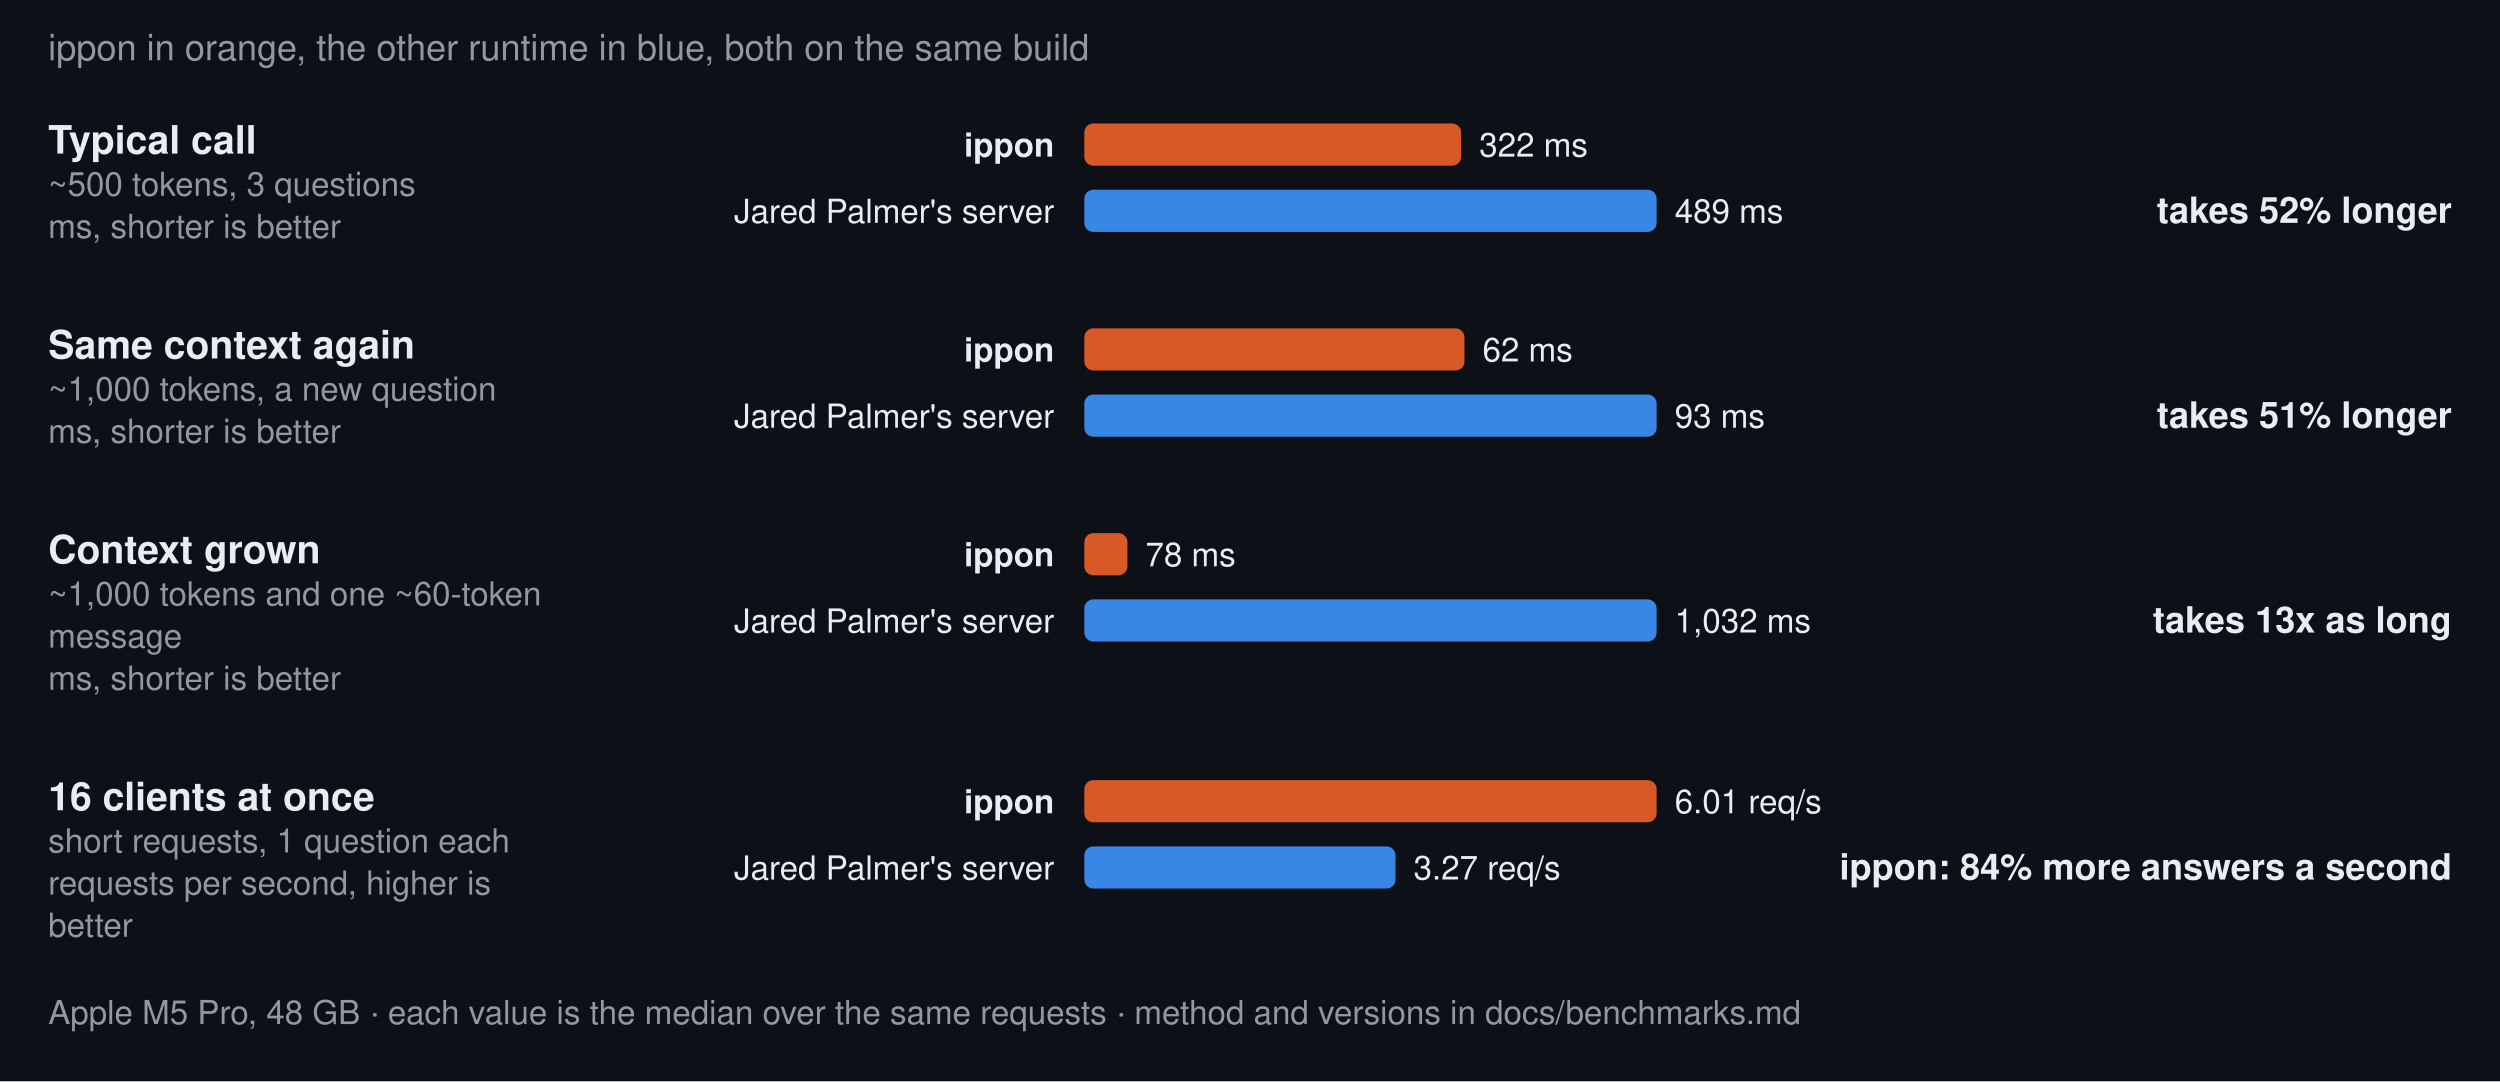
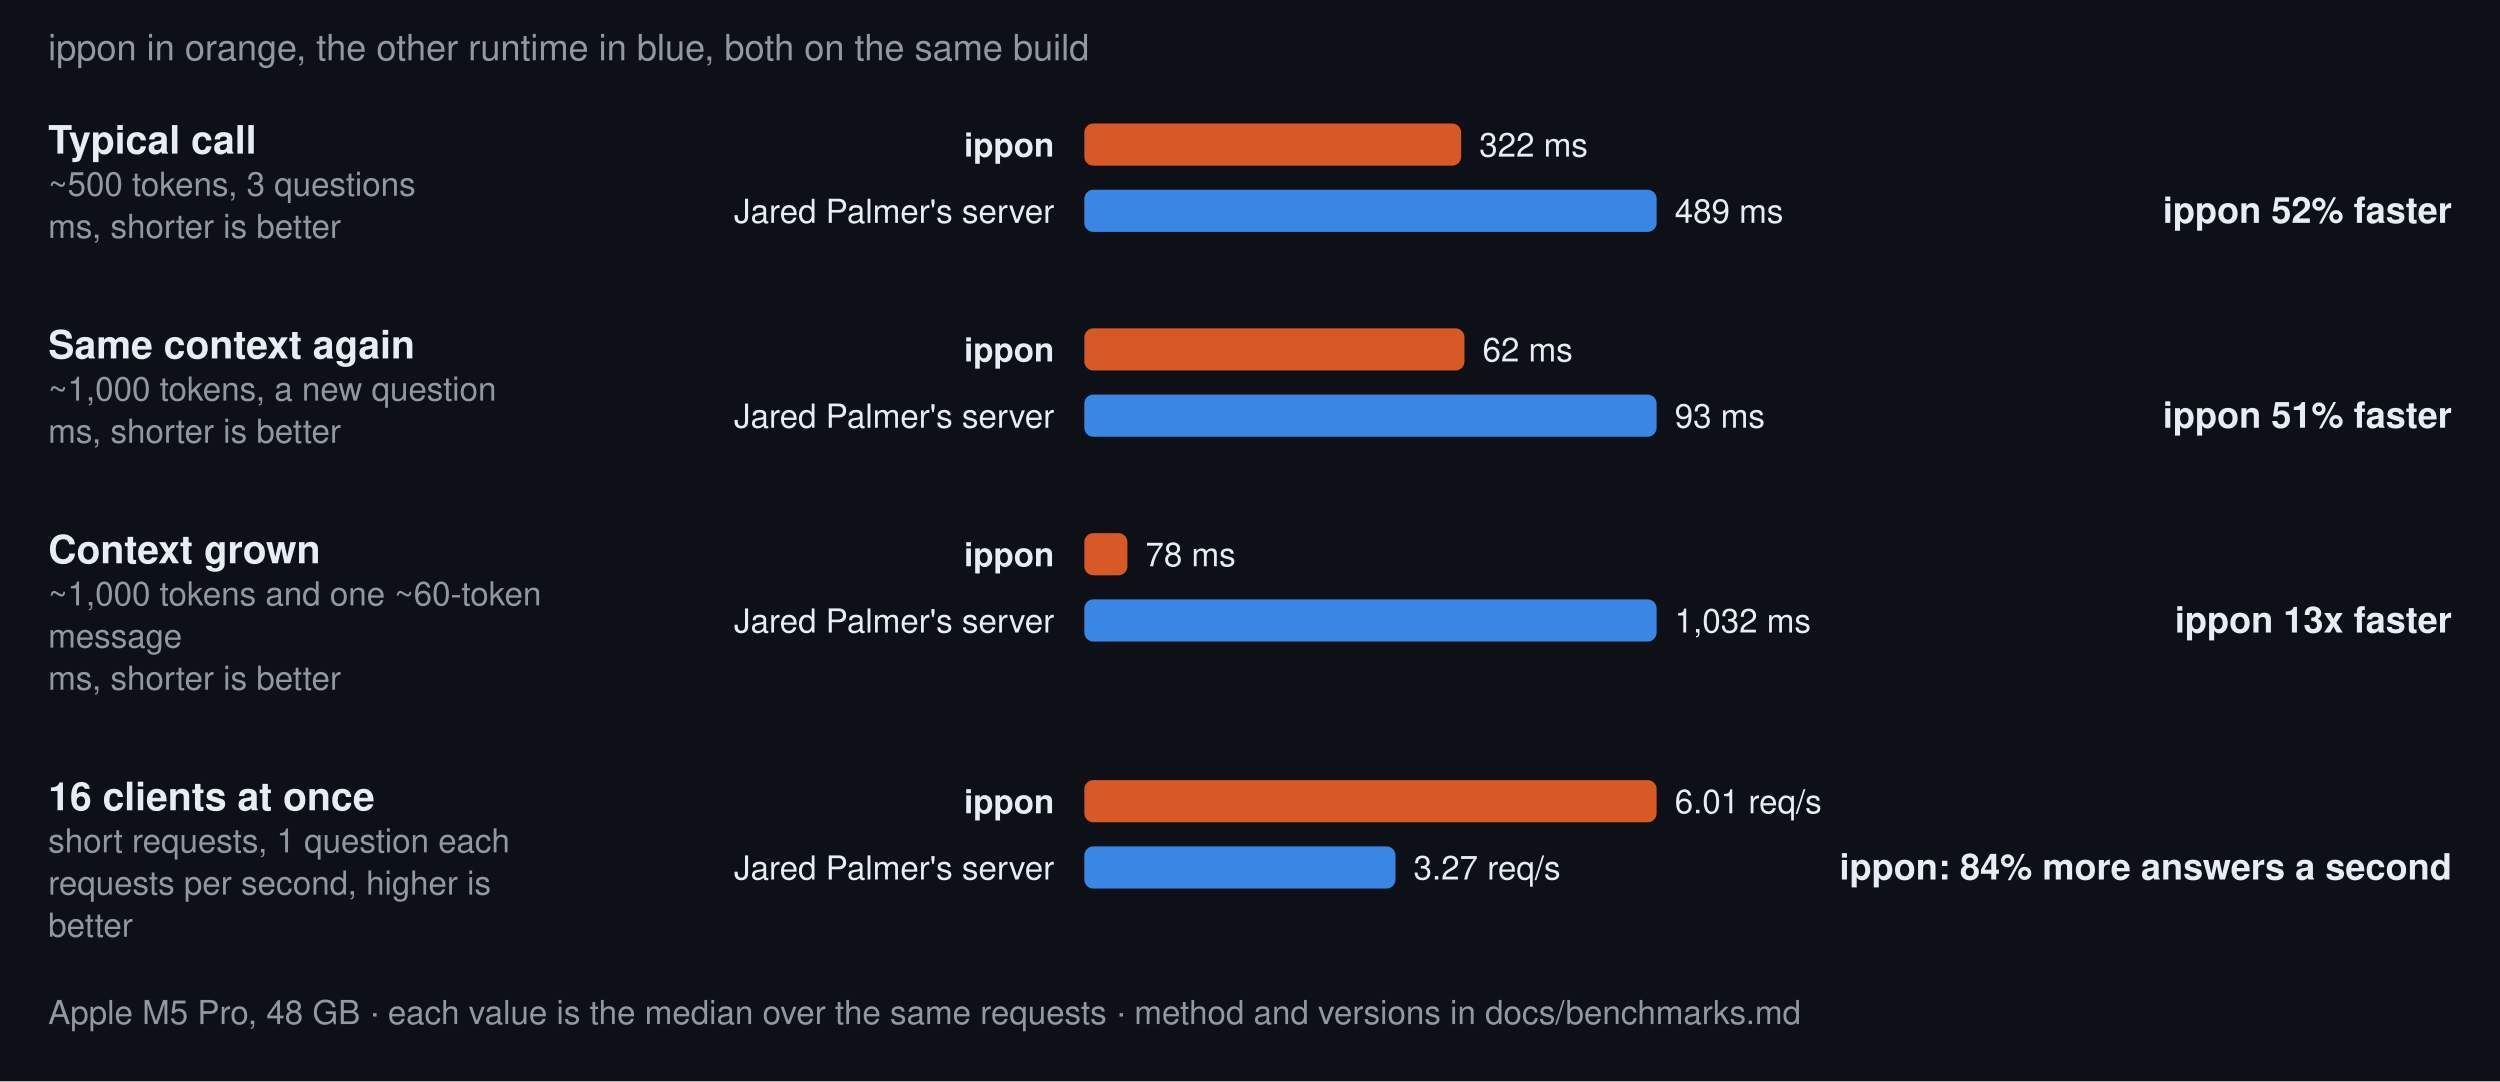
<svg xmlns="http://www.w3.org/2000/svg" width="830" height="359" viewBox="0 0 830 359" font-family="-apple-system, BlinkMacSystemFont, 'Segoe UI', Helvetica, Arial, sans-serif" role="img" aria-label="Kev-9B">
  <rect width="830" height="359" fill="#0d1117" />
  <text x="16.0" y="20.0" font-size="12" font-weight="400" text-anchor="start" fill="#9198a1">ippon in orange, the other runtime in blue, both on the same build</text>
  <text x="16.0" y="51.0" font-size="13" font-weight="600" text-anchor="start" fill="#e6edf3">Typical call</text>
  <text x="16.0" y="65.0" font-size="11" font-weight="400" text-anchor="start" fill="#9198a1">~500 tokens, 3 questions</text>
  <text x="16.0" y="79.0" font-size="11" font-weight="400" text-anchor="start" fill="#9198a1">ms, shorter is better</text>
  <text x="350.0" y="52.0" font-size="11" font-weight="600" text-anchor="end" fill="#e6edf3">ippon</text>
  <rect x="360" y="41.0" width="125.1" height="14" rx="3" fill="#d95926" />
  <text x="491.1" y="52.0" font-size="11" font-weight="400" text-anchor="start" fill="#e6edf3">322 ms</text>
  <text x="350.0" y="74.0" font-size="11" font-weight="400" text-anchor="end" fill="#e6edf3">Jared Palmer's server</text>
  <rect x="360" y="63.0" width="190.0" height="14" rx="3" fill="#3987e5" />
  <text x="556.0" y="74.0" font-size="11" font-weight="400" text-anchor="start" fill="#e6edf3">489 ms</text>
-   <text x="814.0" y="74.0" font-size="12" font-weight="600" text-anchor="end" fill="#e6edf3">takes 52% longer</text>
+   <text x="814.0" y="74.0" font-size="12" font-weight="600" text-anchor="end" fill="#e6edf3">ippon 52% faster</text>
  <text x="16.0" y="119.0" font-size="13" font-weight="600" text-anchor="start" fill="#e6edf3">Same context again</text>
  <text x="16.0" y="133.0" font-size="11" font-weight="400" text-anchor="start" fill="#9198a1">~1,000 tokens, a new question</text>
  <text x="16.0" y="147.0" font-size="11" font-weight="400" text-anchor="start" fill="#9198a1">ms, shorter is better</text>
  <text x="350.0" y="120.0" font-size="11" font-weight="600" text-anchor="end" fill="#e6edf3">ippon</text>
  <rect x="360" y="109.0" width="126.2" height="14" rx="3" fill="#d95926" />
  <text x="492.2" y="120.0" font-size="11" font-weight="400" text-anchor="start" fill="#e6edf3">62 ms</text>
  <text x="350.0" y="142.0" font-size="11" font-weight="400" text-anchor="end" fill="#e6edf3">Jared Palmer's server</text>
  <rect x="360" y="131.0" width="190.0" height="14" rx="3" fill="#3987e5" />
  <text x="556.0" y="142.0" font-size="11" font-weight="400" text-anchor="start" fill="#e6edf3">93 ms</text>
-   <text x="814.0" y="142.0" font-size="12" font-weight="600" text-anchor="end" fill="#e6edf3">takes 51% longer</text>
+   <text x="814.0" y="142.0" font-size="12" font-weight="600" text-anchor="end" fill="#e6edf3">ippon 51% faster</text>
  <text x="16.0" y="187.0" font-size="13" font-weight="600" text-anchor="start" fill="#e6edf3">Context grown</text>
  <text x="16.0" y="201.0" font-size="11" font-weight="400" text-anchor="start" fill="#9198a1">~1,000 tokens and one ~60-token</text>
  <text x="16.0" y="215.0" font-size="11" font-weight="400" text-anchor="start" fill="#9198a1">message</text>
  <text x="16.0" y="229.0" font-size="11" font-weight="400" text-anchor="start" fill="#9198a1">ms, shorter is better</text>
  <text x="350.0" y="188.0" font-size="11" font-weight="600" text-anchor="end" fill="#e6edf3">ippon</text>
  <rect x="360" y="177.0" width="14.3" height="14" rx="3" fill="#d95926" />
  <text x="380.3" y="188.0" font-size="11" font-weight="400" text-anchor="start" fill="#e6edf3">78 ms</text>
  <text x="350.0" y="210.0" font-size="11" font-weight="400" text-anchor="end" fill="#e6edf3">Jared Palmer's server</text>
  <rect x="360" y="199.0" width="190.0" height="14" rx="3" fill="#3987e5" />
  <text x="556.0" y="210.0" font-size="11" font-weight="400" text-anchor="start" fill="#e6edf3">1,032 ms</text>
-   <text x="814.0" y="210.0" font-size="12" font-weight="600" text-anchor="end" fill="#e6edf3">takes 13x as long</text>
+   <text x="814.0" y="210.0" font-size="12" font-weight="600" text-anchor="end" fill="#e6edf3">ippon 13x faster</text>
  <text x="16.0" y="269.0" font-size="13" font-weight="600" text-anchor="start" fill="#e6edf3">16 clients at once</text>
  <text x="16.0" y="283.0" font-size="11" font-weight="400" text-anchor="start" fill="#9198a1">short requests, 1 question each</text>
  <text x="16.0" y="297.0" font-size="11" font-weight="400" text-anchor="start" fill="#9198a1">requests per second, higher is</text>
  <text x="16.0" y="311.0" font-size="11" font-weight="400" text-anchor="start" fill="#9198a1">better</text>
  <text x="350.0" y="270.0" font-size="11" font-weight="600" text-anchor="end" fill="#e6edf3">ippon</text>
  <rect x="360" y="259.0" width="190.0" height="14" rx="3" fill="#d95926" />
  <text x="556.0" y="270.0" font-size="11" font-weight="400" text-anchor="start" fill="#e6edf3">6.01 req/s</text>
  <text x="350.0" y="292.0" font-size="11" font-weight="400" text-anchor="end" fill="#e6edf3">Jared Palmer's server</text>
  <rect x="360" y="281.0" width="103.3" height="14" rx="3" fill="#3987e5" />
  <text x="469.3" y="292.0" font-size="11" font-weight="400" text-anchor="start" fill="#e6edf3">3.27 req/s</text>
  <text x="814.0" y="292.0" font-size="12" font-weight="600" text-anchor="end" fill="#e6edf3">ippon: 84% more answers a second</text>
  <text x="16.0" y="340.0" font-size="11" font-weight="400" text-anchor="start" fill="#9198a1">Apple M5 Pro, 48 GB · each value is the median over the same requests · method and versions in docs/benchmarks.md</text>
</svg>
